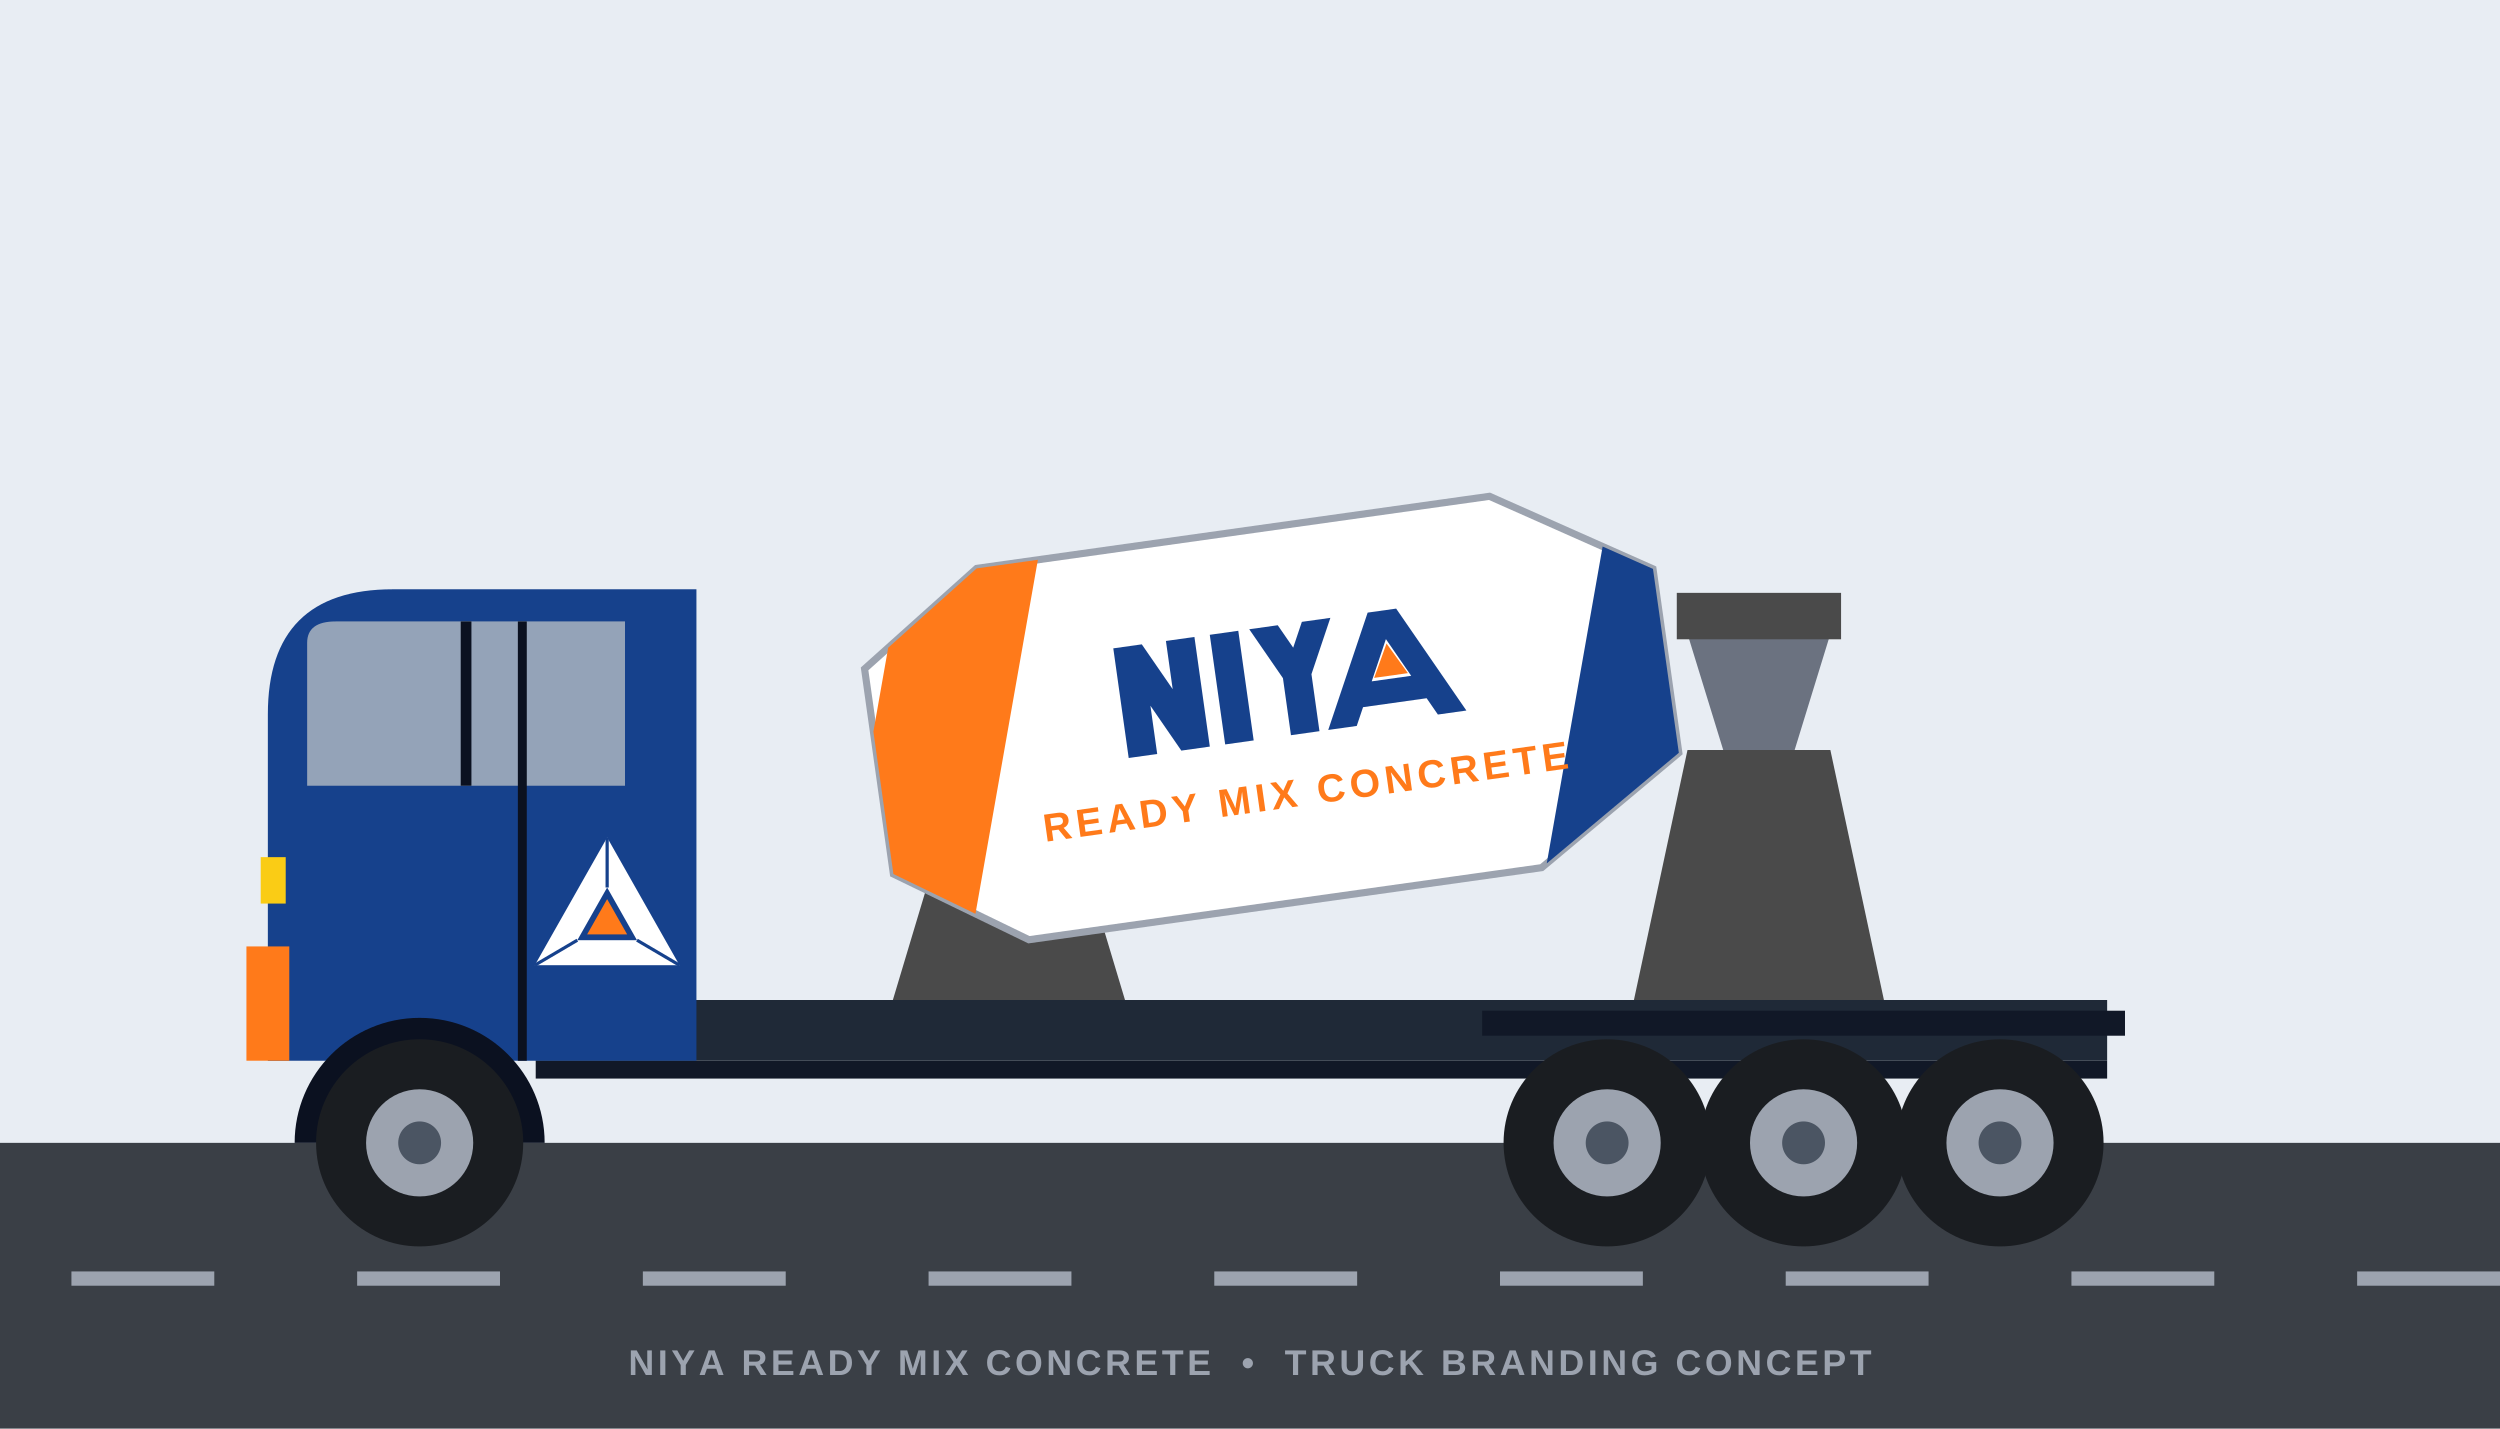
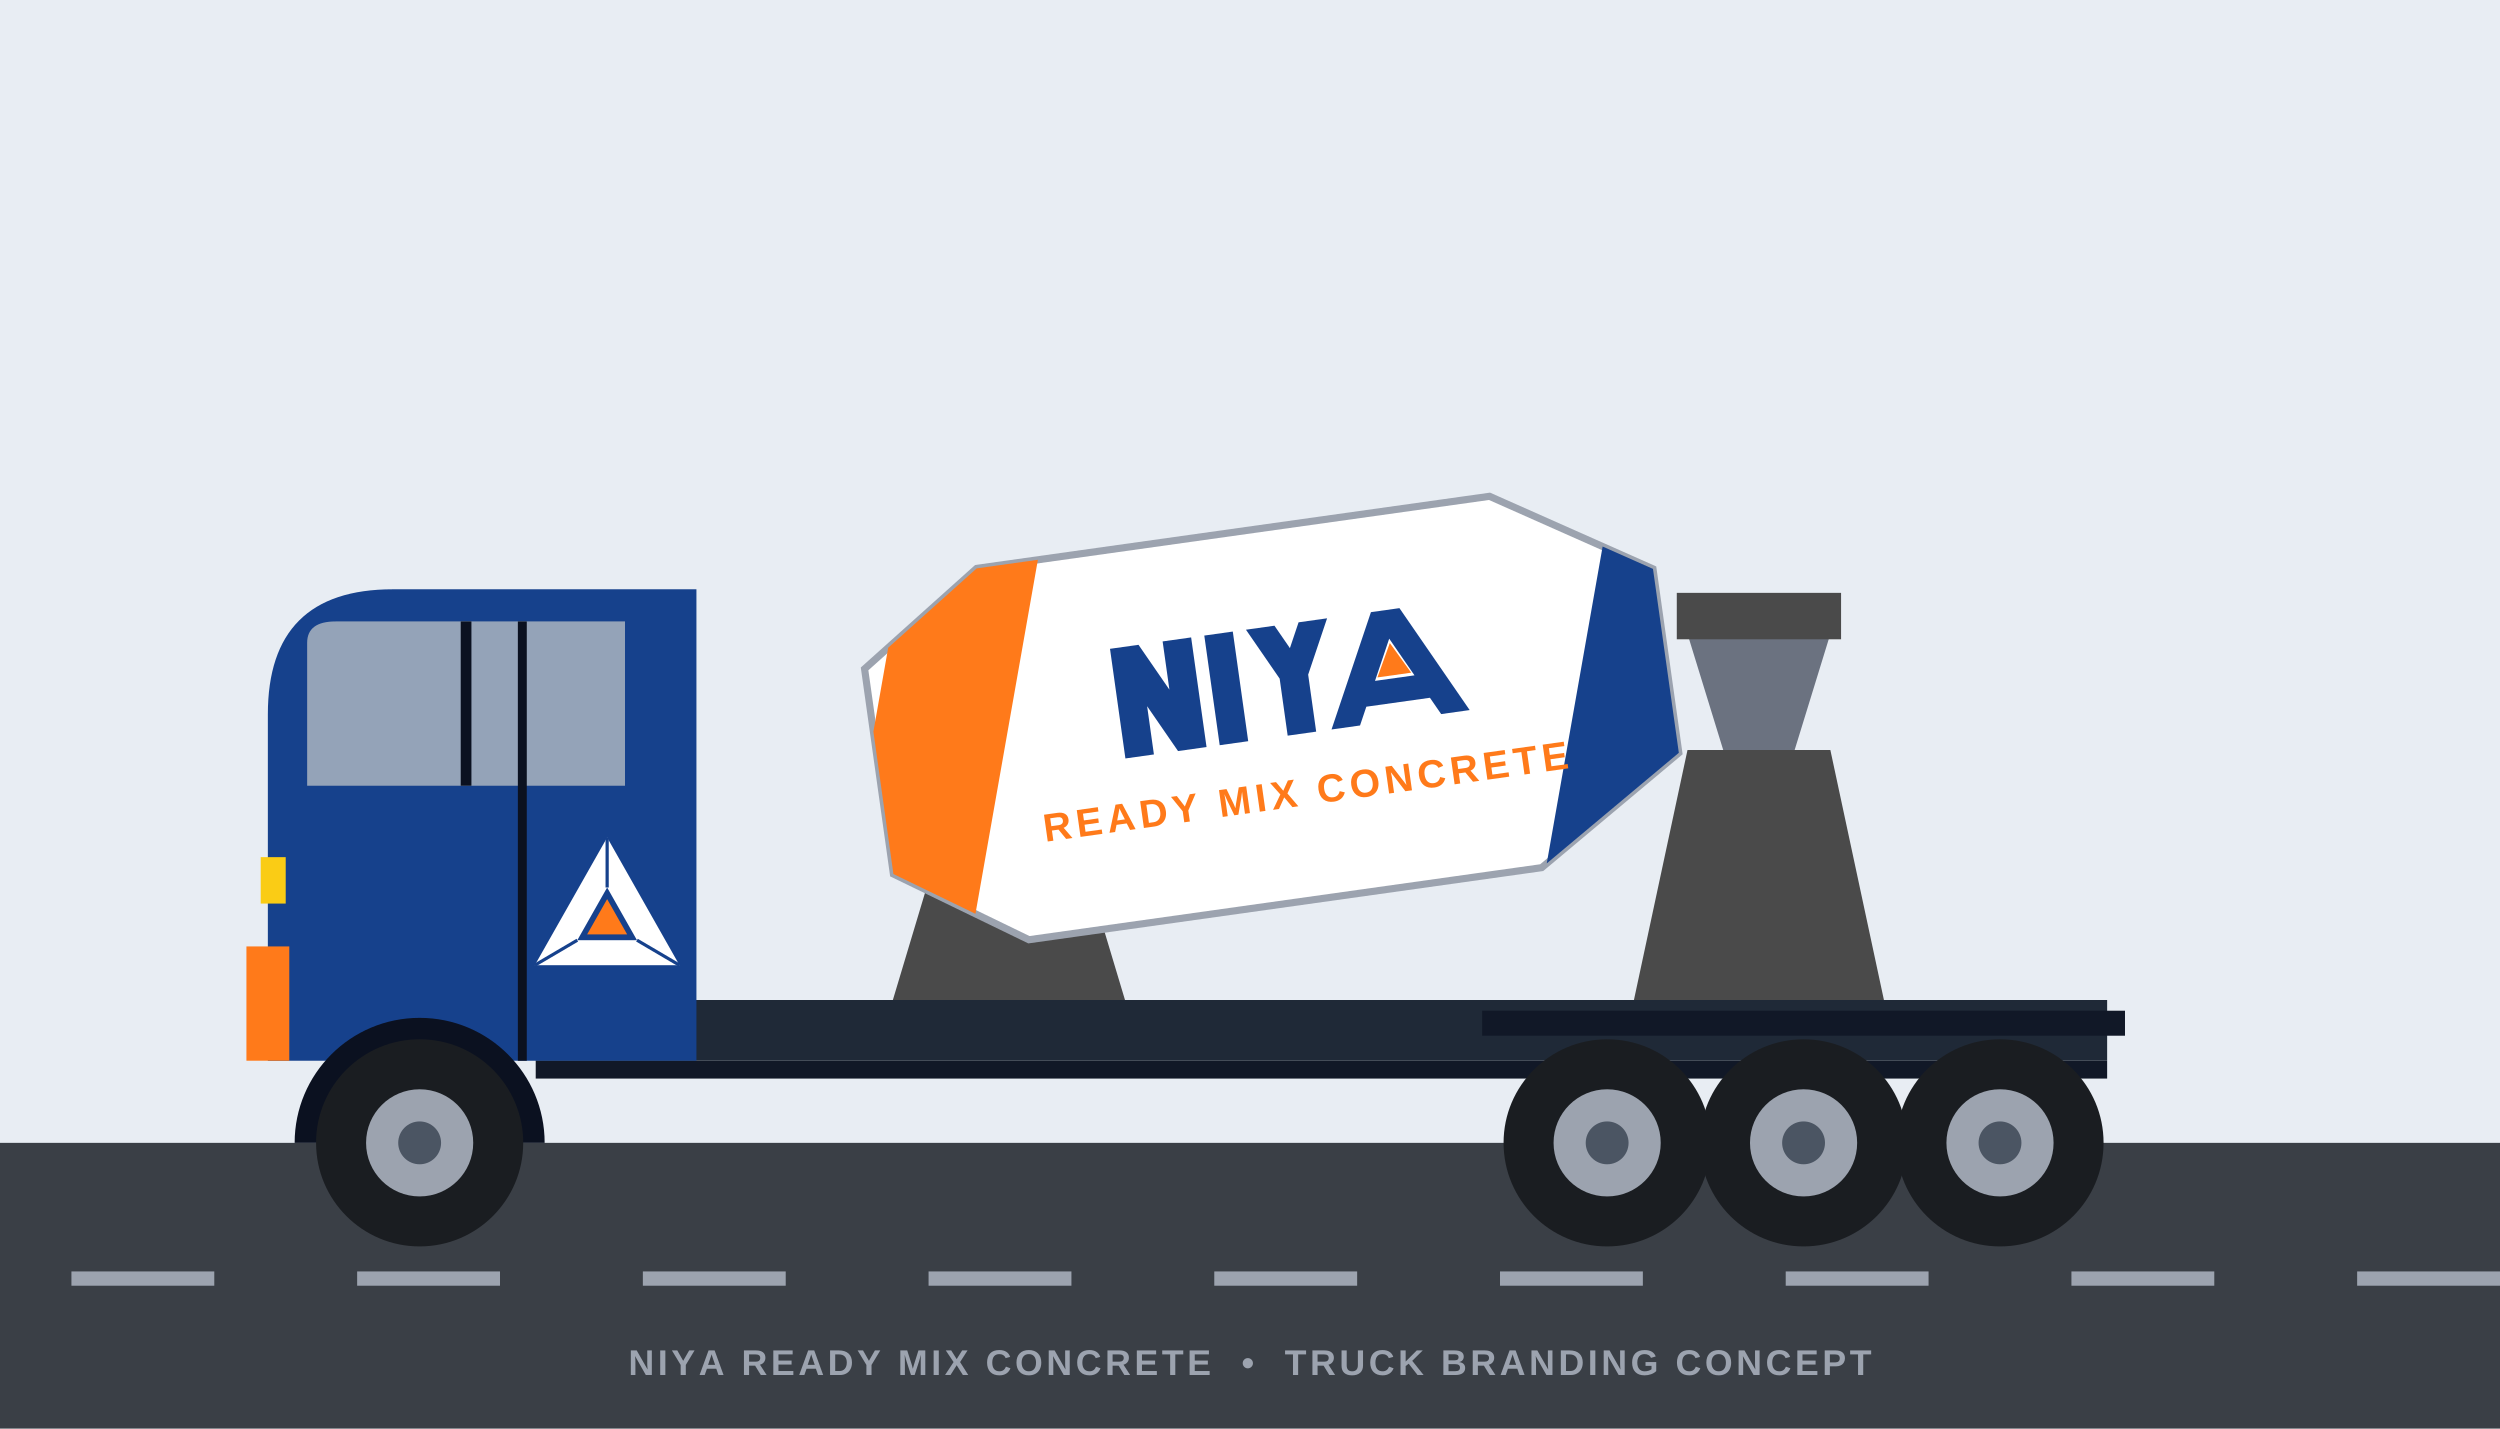
<svg xmlns="http://www.w3.org/2000/svg" viewBox="0 0 1400 800" width="1400" height="800">
  <rect width="1400" height="800" fill="#E8EDF3" />
  <rect y="640" width="1400" height="160" fill="#3A3F46" />
  <rect x="40" y="712" width="80" height="8" fill="#9CA3AF" />
  <rect x="200" y="712" width="80" height="8" fill="#9CA3AF" />
  <rect x="360" y="712" width="80" height="8" fill="#9CA3AF" />
  <rect x="520" y="712" width="80" height="8" fill="#9CA3AF" />
  <rect x="680" y="712" width="80" height="8" fill="#9CA3AF" />
  <rect x="840" y="712" width="80" height="8" fill="#9CA3AF" />
  <rect x="1000" y="712" width="80" height="8" fill="#9CA3AF" />
  <rect x="1160" y="712" width="80" height="8" fill="#9CA3AF" />
  <rect x="1320" y="712" width="80" height="8" fill="#9CA3AF" />
  <rect x="300" y="560" width="880" height="34" fill="#1F2937" />
  <rect x="300" y="594" width="880" height="10" fill="#111827" />
  <path d="M150,594 L150,400 Q150,330 220,330 L390,330 L390,594 Z" fill="#16418C" />
  <path d="M172,440 L172,360 Q172,348 188,348 L350,348 L350,440 Z" fill="#94A3B8" />
  <rect x="258" y="348" width="6" height="92" fill="#0B1120" />
  <rect x="138" y="530" width="24" height="64" fill="#FF7A1A" />
  <rect x="146" y="480" width="14" height="26" fill="#FACC15" />
  <rect x="290" y="348" width="5" height="246" fill="#0B1120" />
  <g transform="translate(298.00 468.00) scale(0.5)">
    <polygon points="84.0,2.0 3.0,145.0 165.0,145.0" fill="#FFFFFF" />
    <polygon points="84.0,58.0 50.6,117.0 117.4,117.0" fill="#16418C" />
    <line x1="84.0" y1="2.0" x2="84.0" y2="58.0" stroke="#16418C" stroke-width="3.6" />
    <line x1="3.0" y1="145.0" x2="50.6" y2="117.0" stroke="#16418C" stroke-width="3.6" />
    <line x1="165.0" y1="145.0" x2="117.4" y2="117.0" stroke="#16418C" stroke-width="3.6" />
    <polygon points="84.0,71.0 61.6,110.5 106.4,110.5" fill="#FF7A1A" />
  </g>
  <polygon points="915,560 1055,560 1025,420 945,420" fill="#4A4A4A" />
  <polygon points="945,355 1025,355 1005,420 965,420" fill="#6B7280" />
  <rect x="939" y="332" width="92" height="26" fill="#4A4A4A" />
  <polygon points="500,560 630,560 600,460 530,460" fill="#4A4A4A" />
  <g transform="rotate(-8 720 400)">
    <defs>
      <clipPath id="drum">
        <path d="M490,342 L560,295 L850,295 L935,348 L935,452 L850,505 L560,505 L490,458 Z" />
      </clipPath>
    </defs>
    <path d="M490,342 L560,295 L850,295 L935,348 L935,452 L850,505 L560,505 L490,458 Z" fill="#FFFFFF" stroke="#9CA3AF" stroke-width="4" />
    <g clip-path="url(#drum)">
      <rect x="485" y="280" width="74" height="240" fill="#FF7A1A" transform="rotate(18 530 400)" />
      <rect x="888" y="280" width="64" height="240" fill="#16418C" transform="rotate(18 915 400)" />
    </g>
    <g fill="#16418C" fill-rule="evenodd">
-       <path transform="translate(629.52 350.00) scale(0.62)" d="M0 100 L0 0 L26 0 L48 44 L48 0 L74 0 L74 100 L48 100 L26 56 L26 100 Z" />
-       <path transform="translate(684.08 350.00) scale(0.62)" d="M0 0 L26 0 L26 100 L0 100 Z" />
-       <path transform="translate(706.40 350.00) scale(0.62)" d="M0 0 L26 0 L37 22 L48 0 L74 0 L50 48 L50 100 L24 100 L24 48 Z" />
-       <path transform="translate(742.36 350.00) scale(0.62)" d="M50 0 L76 0 L126 100 L100 100 L92 84 L34 84 L26 100 L0 100 Z M63 26 L81 62 L45 62 Z" />
-       <polygon points="63,30 78.4,59.2 47.6,59.2" fill="#FF7A1A" transform="translate(742.36 350.00) scale(0.62)" />
+       <path transform="translate(627.66 350.00) scale(0.62)" d="M0 100 L0 0 L26 0 L48 44 L48 0 L74 0 L74 100 L48 100 L26 56 L26 100 Z" />
+       <path transform="translate(680.98 350.00) scale(0.62)" d="M0 0 L26 0 L26 100 L0 100 Z" />
+       <path transform="translate(704.54 350.00) scale(0.62)" d="M0 0 L26 0 L37 22 L48 0 L74 0 L50 48 L50 100 L24 100 L24 48 Z" />
+       <path transform="translate(744.22 350.00) scale(0.62)" d="M50 0 L76 0 L126 100 L100 100 L92 84 L34 84 L26 100 L0 100 Z M63 26 L81 62 L45 62 Z" />
+       <polygon points="63,30 78.4,59.2 47.6,59.2" fill="#FF7A1A" transform="translate(744.22 350.00) scale(0.62)" />
    </g>
    <g fill="#FF7A1A">
      <path transform="translate(576.66 452.00) scale(0.010742 -0.010742)" d="M1105 0 778 535H432V0H137V1409H841Q1093 1409 1230.0 1300.5Q1367 1192 1367 989Q1367 841 1283.0 733.5Q1199 626 1056 592L1437 0ZM1070 977Q1070 1180 810 1180H432V764H818Q942 764 1006.0 820.0Q1070 876 1070 977Z" />
      <path transform="translate(595.19 452.00) scale(0.010742 -0.010742)" d="M137 0V1409H1245V1181H432V827H1184V599H432V228H1286V0Z" />
      <path transform="translate(612.50 452.00) scale(0.010742 -0.010742)" d="M1133 0 1008 360H471L346 0H51L565 1409H913L1425 0ZM739 1192 733 1170Q723 1134 709.0 1088.0Q695 1042 537 582H942L803 987L760 1123Z" />
      <path transform="translate(631.03 452.00) scale(0.010742 -0.010742)" d="M1393 715Q1393 497 1307.5 334.5Q1222 172 1065.5 86.0Q909 0 707 0H137V1409H647Q1003 1409 1198.0 1229.5Q1393 1050 1393 715ZM1096 715Q1096 942 978.0 1061.5Q860 1181 641 1181H432V228H682Q872 228 984.0 359.0Q1096 490 1096 715Z" />
      <path transform="translate(649.56 452.00) scale(0.010742 -0.010742)" d="M831 578V0H537V578L35 1409H344L682 813L1024 1409H1333Z" />
      <path transform="translate(675.62 452.00) scale(0.010742 -0.010742)" d="M1307 0V854Q1307 883 1307.5 912.0Q1308 941 1317 1161Q1246 892 1212 786L958 0H748L494 786L387 1161Q399 929 399 854V0H137V1409H532L784 621L806 545L854 356L917 582L1176 1409H1569V0Z" />
      <path transform="translate(696.59 452.00) scale(0.010742 -0.010742)" d="M137 0V1409H432V0Z" />
      <path transform="translate(705.34 452.00) scale(0.010742 -0.010742)" d="M1038 0 684 561 330 0H18L506 741L59 1409H371L684 911L997 1409H1307L879 741L1348 0Z" />
      <path transform="translate(731.41 452.00) scale(0.010742 -0.010742)" d="M795 212Q1062 212 1166 480L1423 383Q1340 179 1179.5 79.5Q1019 -20 795 -20Q455 -20 269.5 172.5Q84 365 84 711Q84 1058 263.0 1244.0Q442 1430 782 1430Q1030 1430 1186.0 1330.5Q1342 1231 1405 1038L1145 967Q1112 1073 1015.5 1135.5Q919 1198 788 1198Q588 1198 484.5 1074.0Q381 950 381 711Q381 468 487.5 340.0Q594 212 795 212Z" />
      <path transform="translate(749.94 452.00) scale(0.010742 -0.010742)" d="M1507 711Q1507 491 1420.0 324.0Q1333 157 1171.0 68.5Q1009 -20 793 -20Q461 -20 272.5 175.5Q84 371 84 711Q84 1050 272.0 1240.0Q460 1430 795 1430Q1130 1430 1318.5 1238.0Q1507 1046 1507 711ZM1206 711Q1206 939 1098.0 1068.5Q990 1198 795 1198Q597 1198 489.0 1069.5Q381 941 381 711Q381 479 491.5 345.5Q602 212 793 212Q991 212 1098.5 342.0Q1206 472 1206 711Z" />
      <path transform="translate(769.69 452.00) scale(0.010742 -0.010742)" d="M995 0 381 1085Q399 927 399 831V0H137V1409H474L1097 315Q1079 466 1079 590V1409H1341V0Z" />
      <path transform="translate(788.22 452.00) scale(0.010742 -0.010742)" d="M795 212Q1062 212 1166 480L1423 383Q1340 179 1179.5 79.5Q1019 -20 795 -20Q455 -20 269.5 172.5Q84 365 84 711Q84 1058 263.0 1244.0Q442 1430 782 1430Q1030 1430 1186.0 1330.5Q1342 1231 1405 1038L1145 967Q1112 1073 1015.5 1135.5Q919 1198 788 1198Q588 1198 484.5 1074.0Q381 950 381 711Q381 468 487.5 340.0Q594 212 795 212Z" />
      <path transform="translate(806.74 452.00) scale(0.010742 -0.010742)" d="M1105 0 778 535H432V0H137V1409H841Q1093 1409 1230.0 1300.5Q1367 1192 1367 989Q1367 841 1283.0 733.5Q1199 626 1056 592L1437 0ZM1070 977Q1070 1180 810 1180H432V764H818Q942 764 1006.0 820.0Q1070 876 1070 977Z" />
      <path transform="translate(825.27 452.00) scale(0.010742 -0.010742)" d="M137 0V1409H1245V1181H432V827H1184V599H432V228H1286V0Z" />
      <path transform="translate(842.59 452.00) scale(0.010742 -0.010742)" d="M773 1181V0H478V1181H23V1409H1229V1181Z" />
      <path transform="translate(858.66 452.00) scale(0.010742 -0.010742)" d="M137 0V1409H1245V1181H432V827H1184V599H432V228H1286V0Z" />
    </g>
  </g>
  <path d="M165,640 A70,70 0 0 1 305,640 L290,640 A55,55 0 0 0 180,640 Z" fill="#0B1120" />
  <circle cx="235" cy="640" r="58" fill="#1A1D21" />
  <circle cx="235" cy="640" r="30" fill="#9CA3AF" />
  <circle cx="235" cy="640" r="12" fill="#4B5563" />
  <circle cx="900" cy="640" r="58" fill="#1A1D21" />
  <circle cx="900" cy="640" r="30" fill="#9CA3AF" />
  <circle cx="900" cy="640" r="12" fill="#4B5563" />
  <circle cx="1010" cy="640" r="58" fill="#1A1D21" />
  <circle cx="1010" cy="640" r="30" fill="#9CA3AF" />
  <circle cx="1010" cy="640" r="12" fill="#4B5563" />
  <circle cx="1120" cy="640" r="58" fill="#1A1D21" />
  <circle cx="1120" cy="640" r="30" fill="#9CA3AF" />
  <circle cx="1120" cy="640" r="12" fill="#4B5563" />
  <rect x="830" y="566" width="360" height="14" fill="#111827" />
  <g fill="#9CA3AF">
    <path transform="translate(351.93 770.00) scale(0.009766 -0.009766)" d="M995 0 381 1085Q399 927 399 831V0H137V1409H474L1097 315Q1079 466 1079 590V1409H1341V0Z" />
    <path transform="translate(368.38 770.00) scale(0.009766 -0.009766)" d="M137 0V1409H432V0Z" />
    <path transform="translate(375.93 770.00) scale(0.009766 -0.009766)" d="M831 578V0H537V578L35 1409H344L682 813L1024 1409H1333Z" />
    <path transform="translate(391.27 770.00) scale(0.009766 -0.009766)" d="M1133 0 1008 360H471L346 0H51L565 1409H913L1425 0ZM739 1192 733 1170Q723 1134 709.0 1088.0Q695 1042 537 582H942L803 987L760 1123Z" />
    <path transform="translate(415.27 770.00) scale(0.009766 -0.009766)" d="M1105 0 778 535H432V0H137V1409H841Q1093 1409 1230.0 1300.5Q1367 1192 1367 989Q1367 841 1283.0 733.5Q1199 626 1056 592L1437 0ZM1070 977Q1070 1180 810 1180H432V764H818Q942 764 1006.0 820.0Q1070 876 1070 977Z" />
    <path transform="translate(431.72 770.00) scale(0.009766 -0.009766)" d="M137 0V1409H1245V1181H432V827H1184V599H432V228H1286V0Z" />
    <path transform="translate(447.06 770.00) scale(0.009766 -0.009766)" d="M1133 0 1008 360H471L346 0H51L565 1409H913L1425 0ZM739 1192 733 1170Q723 1134 709.0 1088.0Q695 1042 537 582H942L803 987L760 1123Z" />
    <path transform="translate(463.50 770.00) scale(0.009766 -0.009766)" d="M1393 715Q1393 497 1307.5 334.5Q1222 172 1065.5 86.0Q909 0 707 0H137V1409H647Q1003 1409 1198.0 1229.5Q1393 1050 1393 715ZM1096 715Q1096 942 978.0 1061.5Q860 1181 641 1181H432V228H682Q872 228 984.0 359.0Q1096 490 1096 715Z" />
    <path transform="translate(479.94 770.00) scale(0.009766 -0.009766)" d="M831 578V0H537V578L35 1409H344L682 813L1024 1409H1333Z" />
    <path transform="translate(502.84 770.00) scale(0.009766 -0.009766)" d="M1307 0V854Q1307 883 1307.5 912.0Q1308 941 1317 1161Q1246 892 1212 786L958 0H748L494 786L387 1161Q399 929 399 854V0H137V1409H532L784 621L806 545L854 356L917 582L1176 1409H1569V0Z" />
    <path transform="translate(521.50 770.00) scale(0.009766 -0.009766)" d="M137 0V1409H432V0Z" />
    <path transform="translate(529.06 770.00) scale(0.009766 -0.009766)" d="M1038 0 684 561 330 0H18L506 741L59 1409H371L684 911L997 1409H1307L879 741L1348 0Z" />
    <path transform="translate(551.95 770.00) scale(0.009766 -0.009766)" d="M795 212Q1062 212 1166 480L1423 383Q1340 179 1179.5 79.5Q1019 -20 795 -20Q455 -20 269.5 172.5Q84 365 84 711Q84 1058 263.0 1244.0Q442 1430 782 1430Q1030 1430 1186.0 1330.5Q1342 1231 1405 1038L1145 967Q1112 1073 1015.5 1135.5Q919 1198 788 1198Q588 1198 484.5 1074.0Q381 950 381 711Q381 468 487.5 340.0Q594 212 795 212Z" />
    <path transform="translate(568.40 770.00) scale(0.009766 -0.009766)" d="M1507 711Q1507 491 1420.0 324.0Q1333 157 1171.0 68.5Q1009 -20 793 -20Q461 -20 272.5 175.5Q84 371 84 711Q84 1050 272.0 1240.0Q460 1430 795 1430Q1130 1430 1318.5 1238.0Q1507 1046 1507 711ZM1206 711Q1206 939 1098.0 1068.5Q990 1198 795 1198Q597 1198 489.0 1069.5Q381 941 381 711Q381 479 491.5 345.5Q602 212 793 212Q991 212 1098.5 342.0Q1206 472 1206 711Z" />
    <path transform="translate(585.95 770.00) scale(0.009766 -0.009766)" d="M995 0 381 1085Q399 927 399 831V0H137V1409H474L1097 315Q1079 466 1079 590V1409H1341V0Z" />
    <path transform="translate(602.40 770.00) scale(0.009766 -0.009766)" d="M795 212Q1062 212 1166 480L1423 383Q1340 179 1179.5 79.5Q1019 -20 795 -20Q455 -20 269.5 172.5Q84 365 84 711Q84 1058 263.0 1244.0Q442 1430 782 1430Q1030 1430 1186.0 1330.5Q1342 1231 1405 1038L1145 967Q1112 1073 1015.5 1135.5Q919 1198 788 1198Q588 1198 484.5 1074.0Q381 950 381 711Q381 468 487.5 340.0Q594 212 795 212Z" />
    <path transform="translate(618.84 770.00) scale(0.009766 -0.009766)" d="M1105 0 778 535H432V0H137V1409H841Q1093 1409 1230.0 1300.5Q1367 1192 1367 989Q1367 841 1283.0 733.5Q1199 626 1056 592L1437 0ZM1070 977Q1070 1180 810 1180H432V764H818Q942 764 1006.0 820.0Q1070 876 1070 977Z" />
    <path transform="translate(635.28 770.00) scale(0.009766 -0.009766)" d="M137 0V1409H1245V1181H432V827H1184V599H432V228H1286V0Z" />
    <path transform="translate(650.62 770.00) scale(0.009766 -0.009766)" d="M773 1181V0H478V1181H23V1409H1229V1181Z" />
    <path transform="translate(664.84 770.00) scale(0.009766 -0.009766)" d="M137 0V1409H1245V1181H432V827H1184V599H432V228H1286V0Z" />
    <path transform="translate(695.29 770.00) scale(0.009766 -0.009766)" d="M651 676Q651 555 564.0 468.0Q477 381 356 381Q237 381 151.0 467.5Q65 554 65 676Q65 798 150.5 883.5Q236 969 356 969Q478 969 564.5 883.5Q651 798 651 676Z" />
    <path transform="translate(719.41 770.00) scale(0.009766 -0.009766)" d="M773 1181V0H478V1181H23V1409H1229V1181Z" />
    <path transform="translate(733.62 770.00) scale(0.009766 -0.009766)" d="M1105 0 778 535H432V0H137V1409H841Q1093 1409 1230.0 1300.5Q1367 1192 1367 989Q1367 841 1283.0 733.5Q1199 626 1056 592L1437 0ZM1070 977Q1070 1180 810 1180H432V764H818Q942 764 1006.0 820.0Q1070 876 1070 977Z" />
    <path transform="translate(750.07 770.00) scale(0.009766 -0.009766)" d="M723 -20Q432 -20 277.5 122.0Q123 264 123 528V1409H418V551Q418 384 497.5 297.5Q577 211 731 211Q889 211 974.0 301.5Q1059 392 1059 561V1409H1354V543Q1354 275 1188.5 127.5Q1023 -20 723 -20Z" />
    <path transform="translate(766.51 770.00) scale(0.009766 -0.009766)" d="M795 212Q1062 212 1166 480L1423 383Q1340 179 1179.5 79.5Q1019 -20 795 -20Q455 -20 269.5 172.5Q84 365 84 711Q84 1058 263.0 1244.0Q442 1430 782 1430Q1030 1430 1186.0 1330.5Q1342 1231 1405 1038L1145 967Q1112 1073 1015.5 1135.5Q919 1198 788 1198Q588 1198 484.5 1074.0Q381 950 381 711Q381 468 487.5 340.0Q594 212 795 212Z" />
    <path transform="translate(782.95 770.00) scale(0.009766 -0.009766)" d="M1112 0 606 647 432 514V0H137V1409H432V770L1067 1409H1411L809 813L1460 0Z" />
    <path transform="translate(806.95 770.00) scale(0.009766 -0.009766)" d="M1386 402Q1386 210 1242.0 105.0Q1098 0 842 0H137V1409H782Q1040 1409 1172.5 1319.5Q1305 1230 1305 1055Q1305 935 1238.5 852.5Q1172 770 1036 741Q1207 721 1296.5 633.5Q1386 546 1386 402ZM1008 1015Q1008 1110 947.5 1150.0Q887 1190 768 1190H432V841H770Q895 841 951.5 884.5Q1008 928 1008 1015ZM1090 425Q1090 623 806 623H432V219H817Q959 219 1024.5 270.5Q1090 322 1090 425Z" />
    <path transform="translate(823.40 770.00) scale(0.009766 -0.009766)" d="M1105 0 778 535H432V0H137V1409H841Q1093 1409 1230.0 1300.5Q1367 1192 1367 989Q1367 841 1283.0 733.5Q1199 626 1056 592L1437 0ZM1070 977Q1070 1180 810 1180H432V764H818Q942 764 1006.0 820.0Q1070 876 1070 977Z" />
    <path transform="translate(839.84 770.00) scale(0.009766 -0.009766)" d="M1133 0 1008 360H471L346 0H51L565 1409H913L1425 0ZM739 1192 733 1170Q723 1134 709.0 1088.0Q695 1042 537 582H942L803 987L760 1123Z" />
    <path transform="translate(856.28 770.00) scale(0.009766 -0.009766)" d="M995 0 381 1085Q399 927 399 831V0H137V1409H474L1097 315Q1079 466 1079 590V1409H1341V0Z" />
    <path transform="translate(872.73 770.00) scale(0.009766 -0.009766)" d="M1393 715Q1393 497 1307.5 334.5Q1222 172 1065.5 86.0Q909 0 707 0H137V1409H647Q1003 1409 1198.0 1229.5Q1393 1050 1393 715ZM1096 715Q1096 942 978.0 1061.5Q860 1181 641 1181H432V228H682Q872 228 984.0 359.0Q1096 490 1096 715Z" />
    <path transform="translate(889.17 770.00) scale(0.009766 -0.009766)" d="M137 0V1409H432V0Z" />
    <path transform="translate(896.73 770.00) scale(0.009766 -0.009766)" d="M995 0 381 1085Q399 927 399 831V0H137V1409H474L1097 315Q1079 466 1079 590V1409H1341V0Z" />
    <path transform="translate(913.17 770.00) scale(0.009766 -0.009766)" d="M806 211Q921 211 1029.0 244.5Q1137 278 1196 330V525H852V743H1466V225Q1354 110 1174.5 45.0Q995 -20 798 -20Q454 -20 269.0 170.5Q84 361 84 711Q84 1059 270.0 1244.5Q456 1430 805 1430Q1301 1430 1436 1063L1164 981Q1120 1088 1026.0 1143.0Q932 1198 805 1198Q597 1198 489.0 1072.0Q381 946 381 711Q381 472 492.5 341.5Q604 211 806 211Z" />
    <path transform="translate(938.28 770.00) scale(0.009766 -0.009766)" d="M795 212Q1062 212 1166 480L1423 383Q1340 179 1179.5 79.5Q1019 -20 795 -20Q455 -20 269.5 172.5Q84 365 84 711Q84 1058 263.0 1244.0Q442 1430 782 1430Q1030 1430 1186.0 1330.5Q1342 1231 1405 1038L1145 967Q1112 1073 1015.5 1135.5Q919 1198 788 1198Q588 1198 484.5 1074.0Q381 950 381 711Q381 468 487.5 340.0Q594 212 795 212Z" />
    <path transform="translate(954.73 770.00) scale(0.009766 -0.009766)" d="M1507 711Q1507 491 1420.0 324.0Q1333 157 1171.0 68.5Q1009 -20 793 -20Q461 -20 272.5 175.5Q84 371 84 711Q84 1050 272.0 1240.0Q460 1430 795 1430Q1130 1430 1318.5 1238.0Q1507 1046 1507 711ZM1206 711Q1206 939 1098.0 1068.5Q990 1198 795 1198Q597 1198 489.0 1069.5Q381 941 381 711Q381 479 491.5 345.5Q602 212 793 212Q991 212 1098.5 342.0Q1206 472 1206 711Z" />
    <path transform="translate(972.28 770.00) scale(0.009766 -0.009766)" d="M995 0 381 1085Q399 927 399 831V0H137V1409H474L1097 315Q1079 466 1079 590V1409H1341V0Z" />
    <path transform="translate(988.73 770.00) scale(0.009766 -0.009766)" d="M795 212Q1062 212 1166 480L1423 383Q1340 179 1179.5 79.5Q1019 -20 795 -20Q455 -20 269.5 172.5Q84 365 84 711Q84 1058 263.0 1244.0Q442 1430 782 1430Q1030 1430 1186.0 1330.5Q1342 1231 1405 1038L1145 967Q1112 1073 1015.5 1135.5Q919 1198 788 1198Q588 1198 484.5 1074.0Q381 950 381 711Q381 468 487.5 340.0Q594 212 795 212Z" />
    <path transform="translate(1005.17 770.00) scale(0.009766 -0.009766)" d="M137 0V1409H1245V1181H432V827H1184V599H432V228H1286V0Z" />
    <path transform="translate(1020.51 770.00) scale(0.009766 -0.009766)" d="M1296 963Q1296 827 1234.0 720.0Q1172 613 1056.5 554.5Q941 496 782 496H432V0H137V1409H770Q1023 1409 1159.5 1292.5Q1296 1176 1296 963ZM999 958Q999 1180 737 1180H432V723H745Q867 723 933.0 783.5Q999 844 999 958Z" />
    <path transform="translate(1035.85 770.00) scale(0.009766 -0.009766)" d="M773 1181V0H478V1181H23V1409H1229V1181Z" />
  </g>
</svg>
